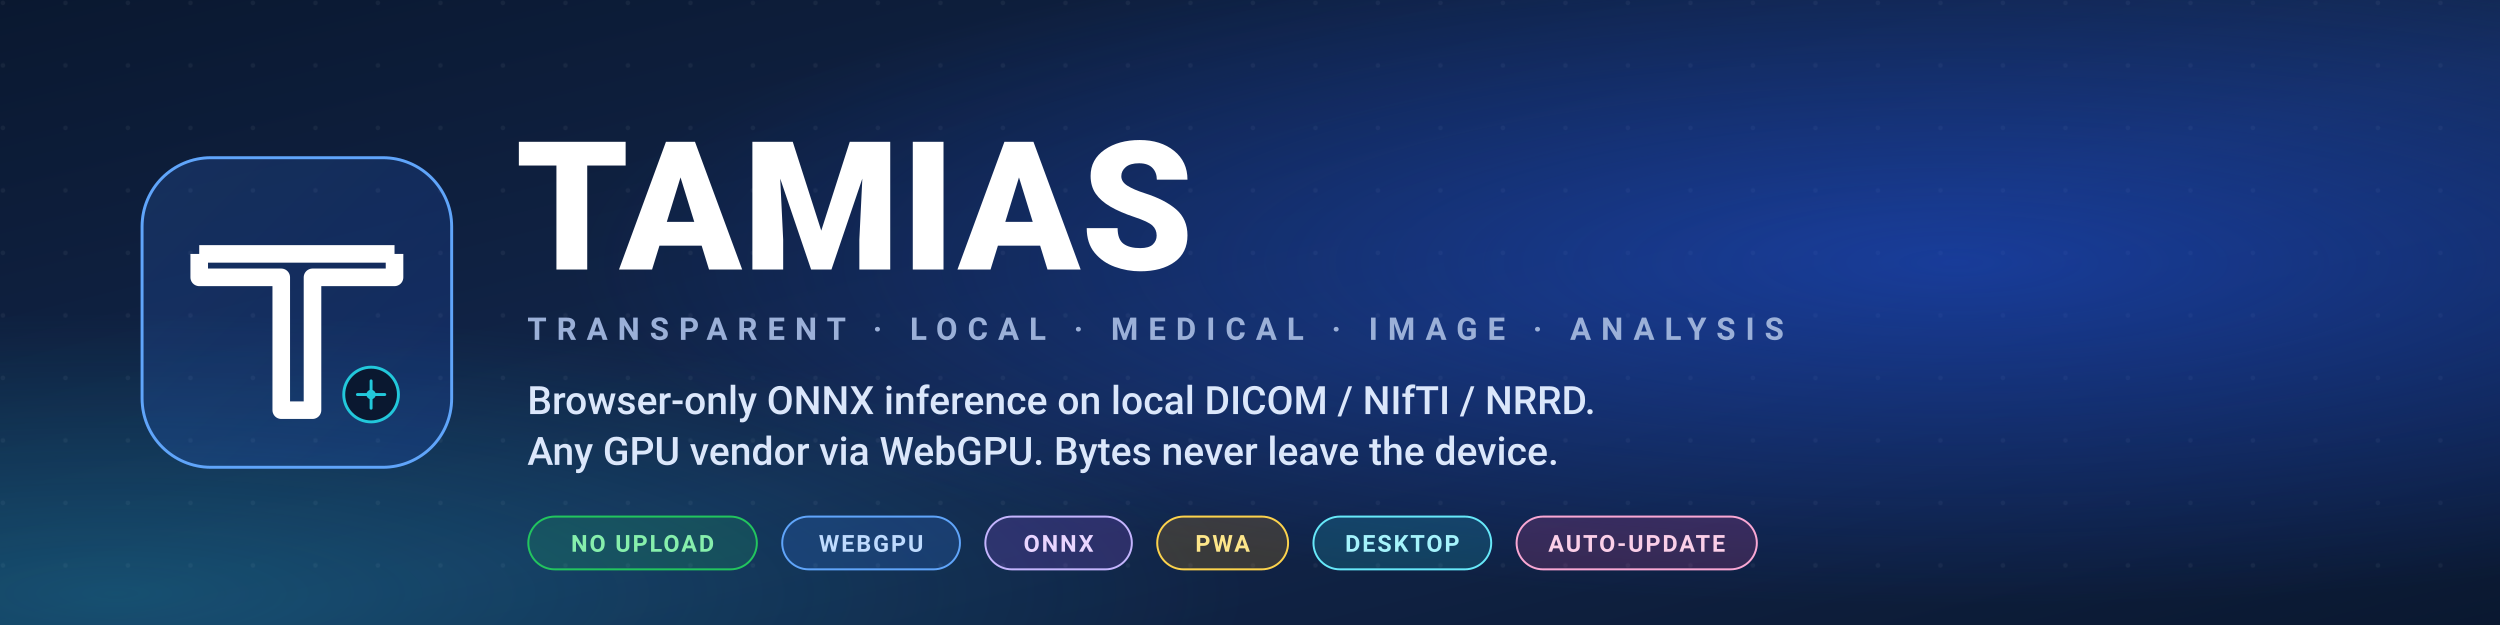
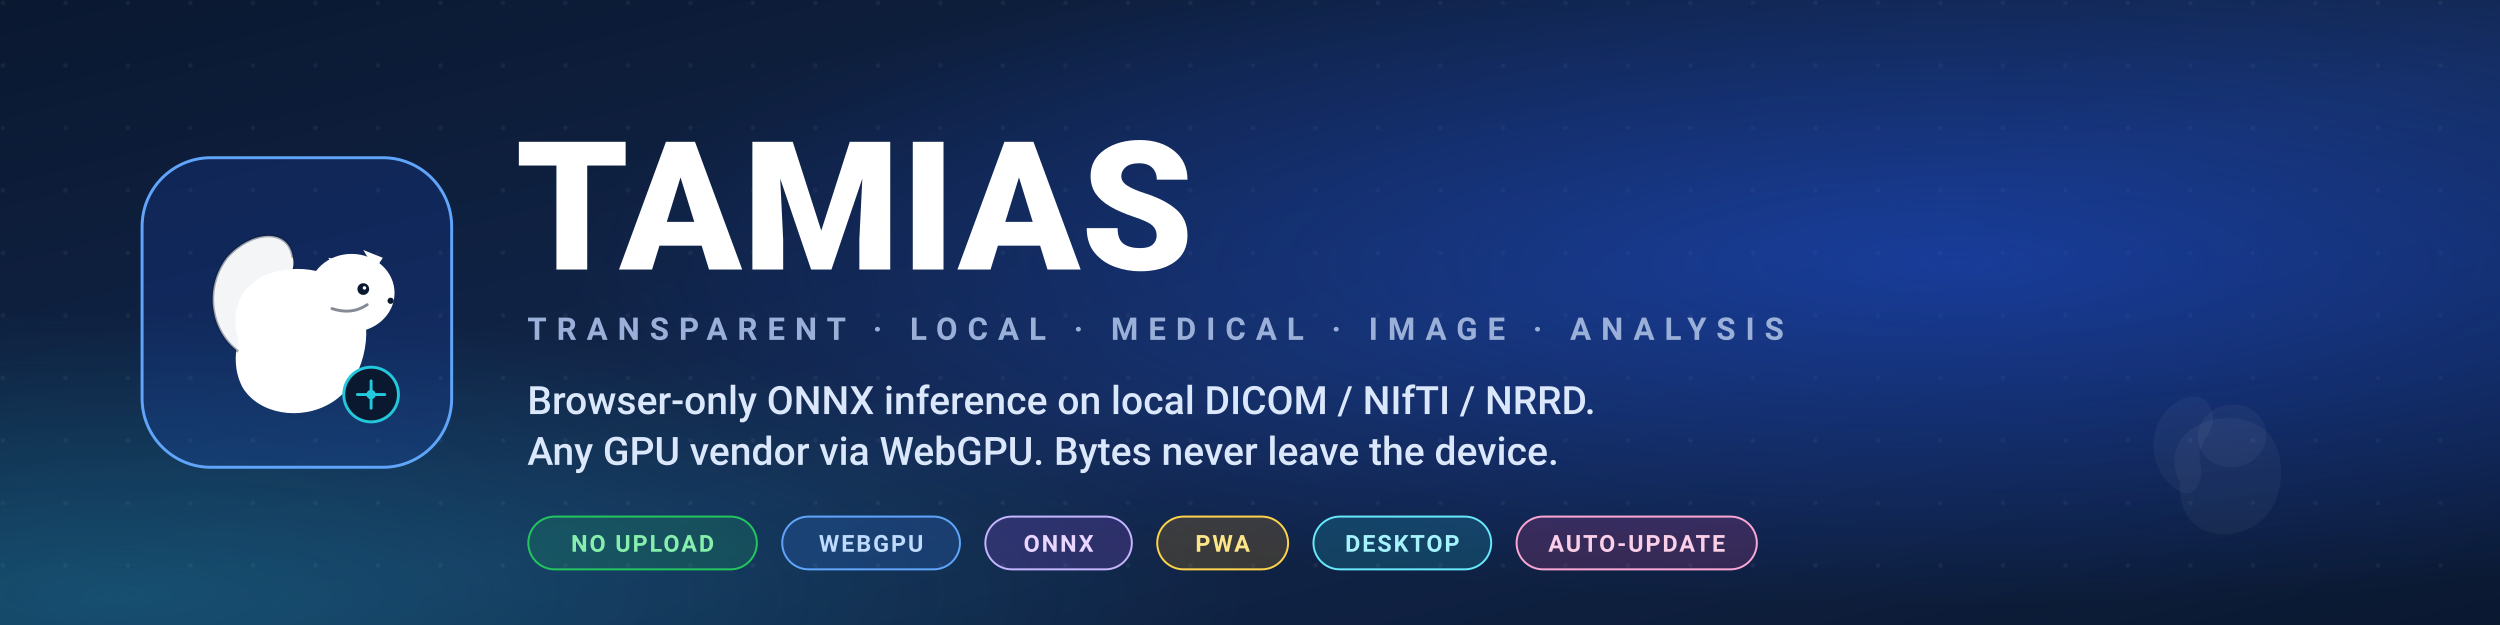
<svg xmlns="http://www.w3.org/2000/svg" width="1280" height="320" viewBox="0 0 1280 320">
  <defs>
    <linearGradient id="bg-hero" x1="0" y1="0" x2="1" y2="1">
      <stop offset="0" stop-color="#0a1830" />
      <stop offset="0.55" stop-color="#13284f" />
      <stop offset="1" stop-color="#0a1830" />
    </linearGradient>
    <radialGradient id="glow" cx="0.78" cy="0.42" r="0.55">
      <stop offset="0" stop-color="#1d4ed8" stop-opacity="0.55" />
      <stop offset="1" stop-color="#1d4ed8" stop-opacity="0" />
    </radialGradient>
    <radialGradient id="glow2" cx="0.05" cy="0.95" r="0.45">
      <stop offset="0" stop-color="#22c8db" stop-opacity="0.25" />
      <stop offset="1" stop-color="#22c8db" stop-opacity="0" />
    </radialGradient>
    <pattern id="dots" x="0" y="0" width="32" height="32" patternUnits="userSpaceOnUse">
      <circle cx="1.5" cy="1.5" r="1.2" fill="#ffffff" fill-opacity="0.05" />
    </pattern>
-     <linearGradient id="logoFill" x1="0" y1="0" x2="1" y2="1">
-       <stop offset="0" stop-color="#3b82f6" />
-       <stop offset="1" stop-color="#1d4ed8" />
-     </linearGradient>
  </defs>
  <rect width="1280" height="320" fill="url(#bg-hero)" />
  <rect width="1280" height="320" fill="url(#dots)" />
  <rect width="1280" height="320" fill="url(#glow)" />
  <rect width="1280" height="320" fill="url(#glow2)" />
  <g transform="translate(72 80)">
-     <rect x="0" y="0" width="160" height="160" rx="36" fill="url(#logoFill)" opacity="0.18" />
+     <rect x="0" y="0" width="160" height="160" rx="36" fill="#1d4ed8" fill-opacity="0.18" />
    <rect x="0.75" y="0.75" width="158.5" height="158.5" rx="35.25" fill="none" stroke="#60a5fa" stroke-width="1.5" />
-     <path d="M30 50 L130 50 M30 50 L30 62 L72 62 L72 130 L88 130 L88 62 L130 62 L130 50" fill="none" stroke="#ffffff" stroke-width="9" stroke-linejoin="round" />
+     <g transform="translate(28 30)" fill="#ffffff">
+       <path d="M22 64 C18 50 22 36 38 30 C56 24 76 30 84 44 C92 60 86 86 70 96 C54 106 32 102 24 88 C20 80 20 72 22 64 Z" />
+       <ellipse cx="80" cy="40" rx="22" ry="20" />
+       <path d="M68 22 L74 30 L78 24 Z" />
+       <path d="M86 18 L92 28 L96 22 Z" />
+       <path d="M22 70 C8 60 4 38 16 22 C28 8 48 6 50 22 C52 32 42 38 38 46 C36 50 38 56 36 62 C34 68 28 74 22 70 Z" opacity="0.95" />
+       <path d="M22 70 C8 60 4 38 16 22 C28 8 48 6 50 22" fill="none" stroke="#0a1830" stroke-width="1.5" stroke-opacity="0.35" />
+       <ellipse cx="58" cy="86" rx="6" ry="9" />
+       <circle cx="86" cy="38" r="3" fill="#0a1830" />
+       <circle cx="86.6" cy="37.4" r="0.9" fill="#ffffff" />
+       <circle cx="100" cy="44" r="1.6" fill="#0a1830" />
+       <path d="M70 48 C76 50 82 50 88 46" fill="none" stroke="#0a1830" stroke-width="1.5" stroke-linecap="round" stroke-opacity="0.5" />
+     </g>
    <g transform="translate(118 122)">
      <circle r="14" fill="#0a1830" />
      <circle r="14" fill="none" stroke="#22c8db" stroke-width="1.5" />
      <path d="M-7 0 L7 0 M0 -7 L0 7" stroke="#22c8db" stroke-width="1.5" stroke-linecap="round" />
      <circle r="2.4" fill="#22c8db" />
    </g>
  </g>
  <g transform="translate(264 0)">
    <text x="0" y="138" font-family="-apple-system, system-ui, 'Segoe UI', Roboto, sans-serif" font-size="92" font-weight="800" fill="#ffffff" letter-spacing="0.005em">TAMIAS</text>
    <text x="6" y="174" font-family="-apple-system, system-ui, 'Segoe UI', Roboto, sans-serif" font-size="16" fill="#9bb0d8" letter-spacing="0.32em" font-weight="600">TRANSPARENT · LOCAL · MEDICAL · IMAGE · ANALYSIS</text>
    <text x="6" y="212" font-family="-apple-system, system-ui, 'Segoe UI', Roboto, sans-serif" font-size="20" fill="#dbe7fb" font-weight="500">Browser-only ONNX inference on local DICOM / NIfTI / NRRD.</text>
    <text x="6" y="238" font-family="-apple-system, system-ui, 'Segoe UI', Roboto, sans-serif" font-size="20" fill="#dbe7fb" font-weight="500">Any GPU vendor via WebGPU. Bytes never leave the device.</text>
    <g transform="translate(6 264)" font-family="-apple-system, system-ui, 'Segoe UI', Roboto, sans-serif" font-size="12" font-weight="700" letter-spacing="0.08em">
      <g transform="translate(0 0)">
        <rect width="118" height="28" rx="14" fill="#22c55e" fill-opacity="0.16" />
        <rect x="0.5" y="0.5" width="117" height="27" rx="13.5" fill="none" stroke="#22c55e" stroke-width="1" />
        <text x="59" y="18.5" text-anchor="middle" fill="#86efac">NO UPLOAD</text>
      </g>
      <g transform="translate(130 0)">
        <rect width="92" height="28" rx="14" fill="#3b82f6" fill-opacity="0.18" />
        <rect x="0.5" y="0.5" width="91" height="27" rx="13.5" fill="none" stroke="#60a5fa" stroke-width="1" />
        <text x="46" y="18.5" text-anchor="middle" fill="#bfdbfe">WEBGPU</text>
      </g>
      <g transform="translate(234 0)">
        <rect width="76" height="28" rx="14" fill="#a855f7" fill-opacity="0.18" />
        <rect x="0.5" y="0.5" width="75" height="27" rx="13.5" fill="none" stroke="#c4b5fd" stroke-width="1" />
        <text x="38" y="18.5" text-anchor="middle" fill="#e9d5ff">ONNX</text>
      </g>
      <g transform="translate(322 0)">
        <rect width="68" height="28" rx="14" fill="#f59e0b" fill-opacity="0.18" />
        <rect x="0.5" y="0.5" width="67" height="27" rx="13.5" fill="none" stroke="#fcd34d" stroke-width="1" />
        <text x="34" y="18.5" text-anchor="middle" fill="#fde68a">PWA</text>
      </g>
      <g transform="translate(402 0)">
        <rect width="92" height="28" rx="14" fill="#22c8db" fill-opacity="0.18" />
        <rect x="0.5" y="0.5" width="91" height="27" rx="13.5" fill="none" stroke="#67e8f9" stroke-width="1" />
        <text x="46" y="18.5" text-anchor="middle" fill="#a5f3fc">DESKTOP</text>
      </g>
      <g transform="translate(506 0)">
        <rect width="124" height="28" rx="14" fill="#ec4899" fill-opacity="0.18" />
        <rect x="0.5" y="0.5" width="123" height="27" rx="13.5" fill="none" stroke="#f9a8d4" stroke-width="1" />
        <text x="62" y="18.5" text-anchor="middle" fill="#fbcfe8">AUTO-UPDATE</text>
      </g>
    </g>
  </g>
+   <g transform="translate(1090 200) scale(0.8) rotate(-10)" fill="#ffffff" fill-opacity="0.04">
+     <ellipse cx="60" cy="40" rx="22" ry="20" />
+     <path d="M22 64 C18 50 22 36 38 30 C56 24 76 30 84 44 C92 60 86 86 70 96 C54 106 32 102 24 88 C20 80 20 72 22 64 Z" />
+     <path d="M22 70 C8 60 4 38 16 22 C28 8 48 6 50 22 C52 32 42 38 38 46 C36 50 38 56 36 62 C34 68 28 74 22 70 Z" />
+   </g>
</svg>
